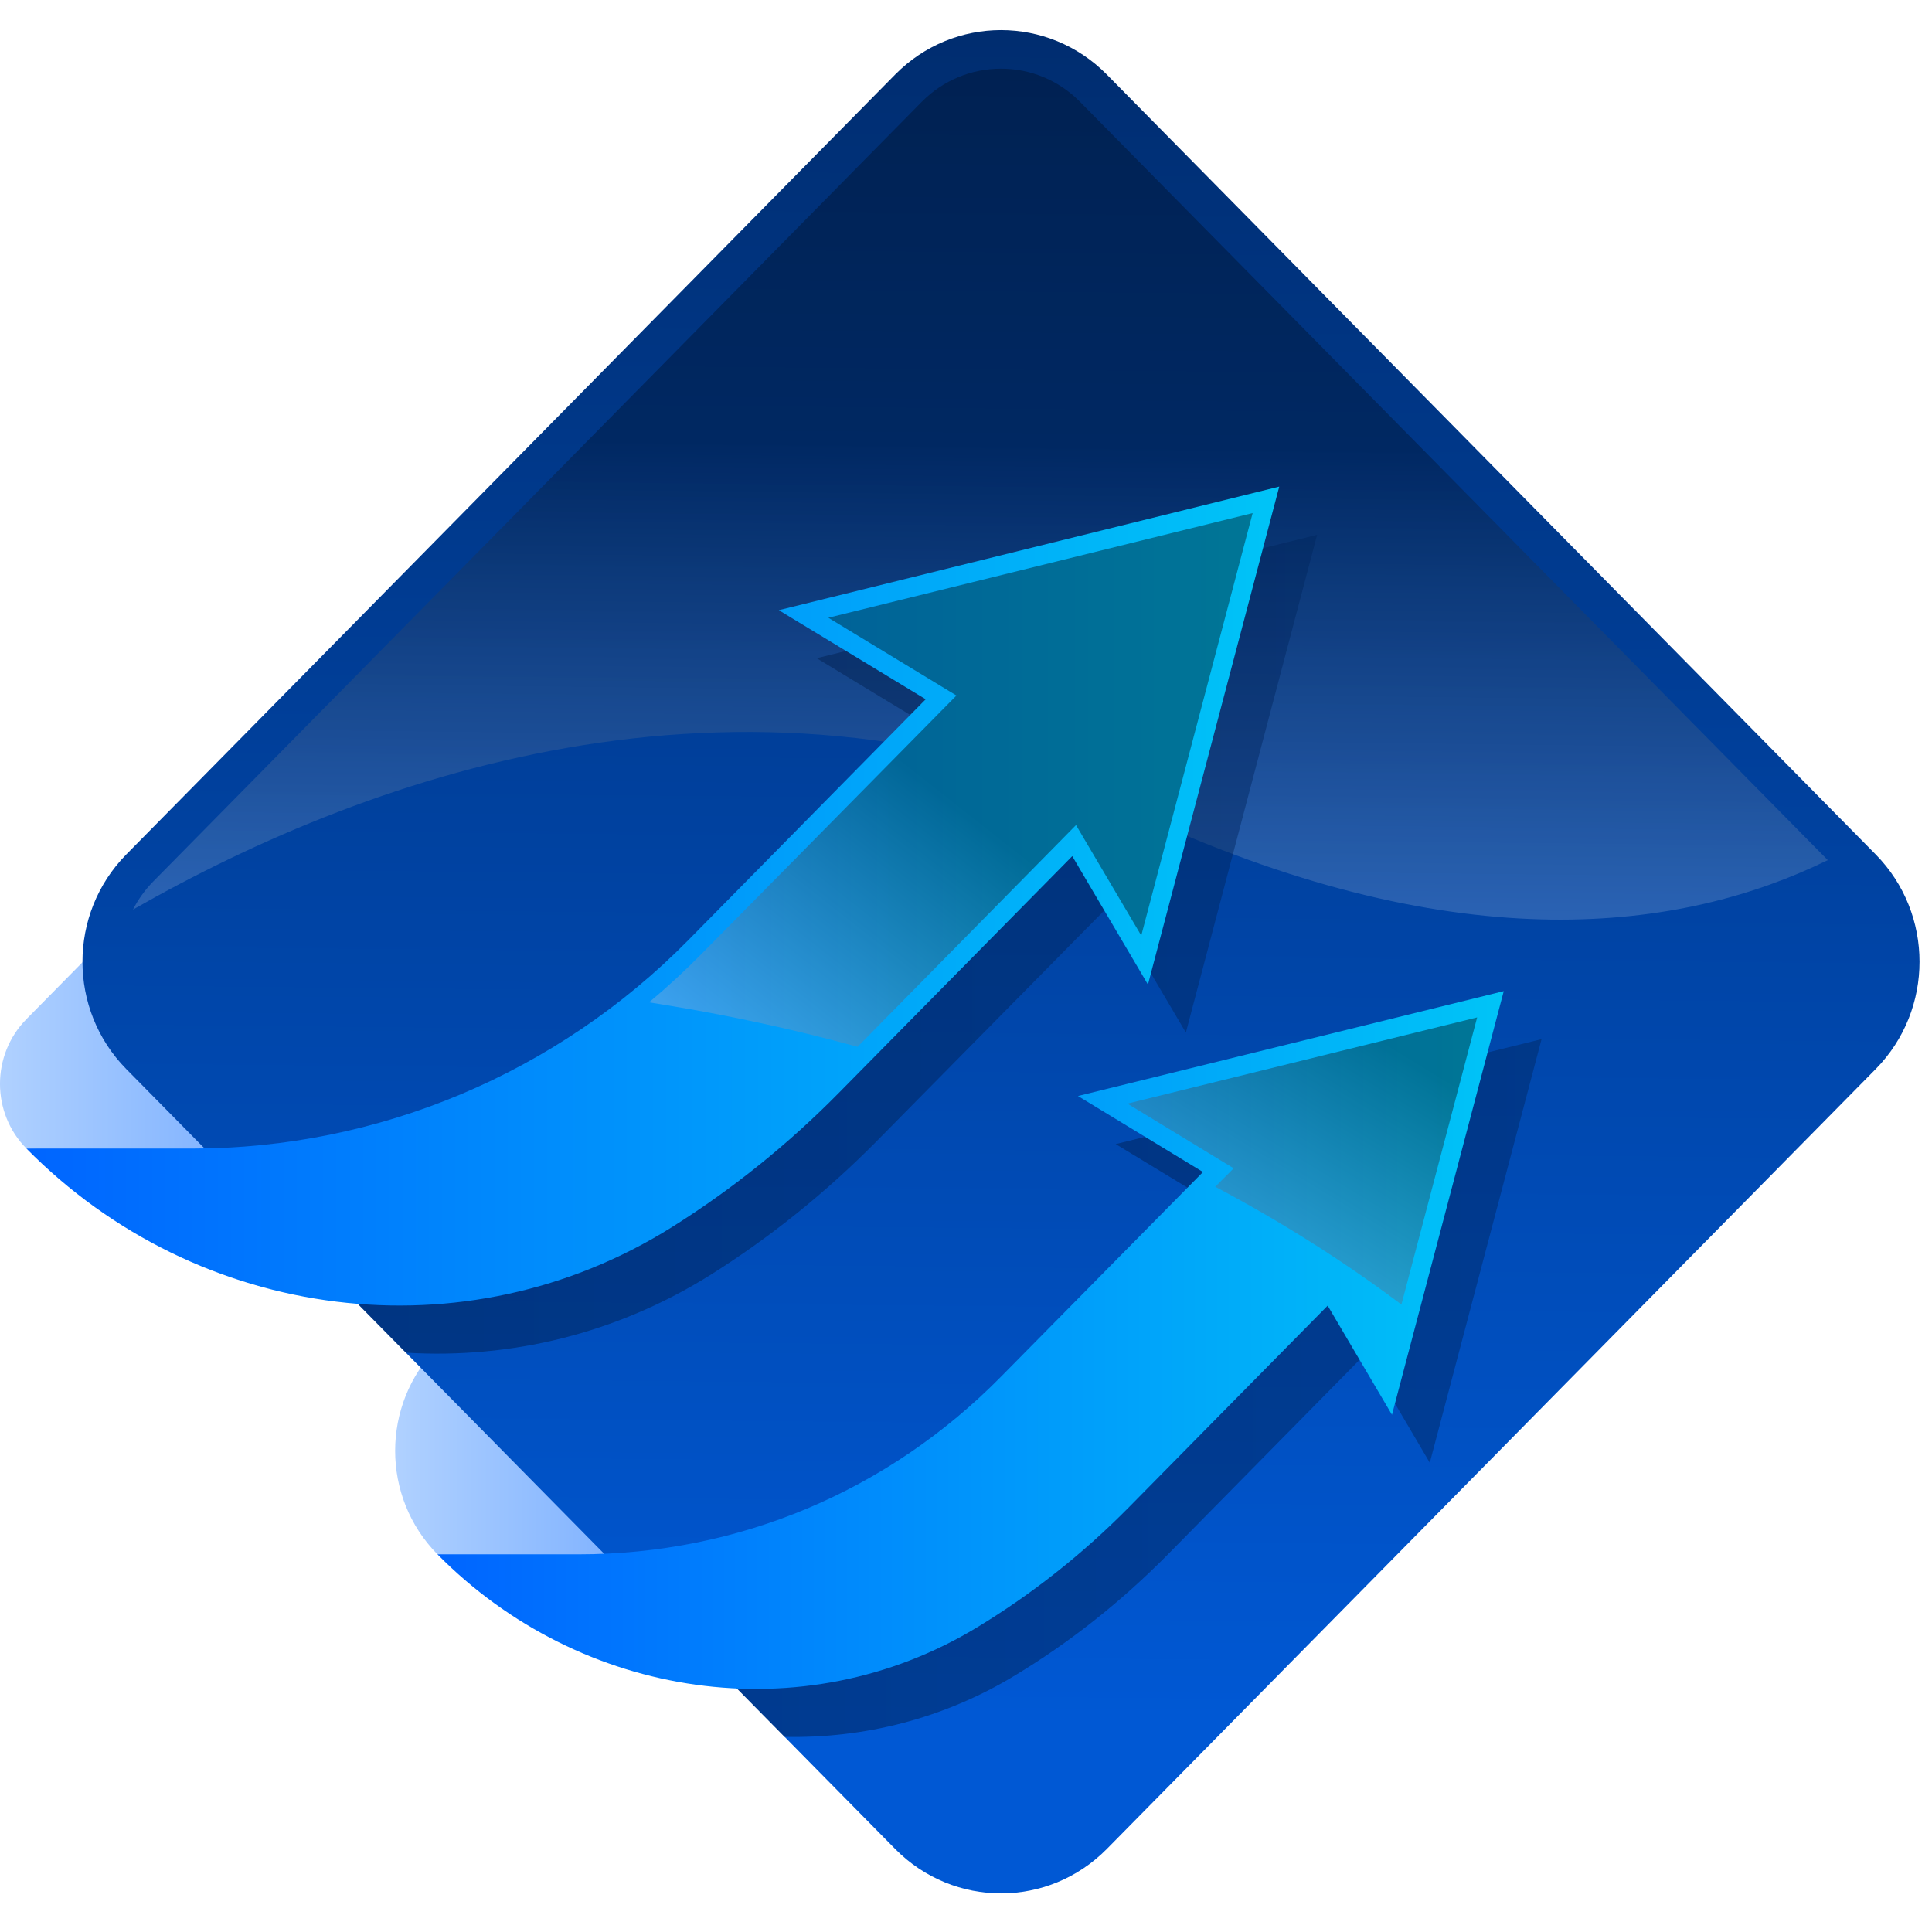
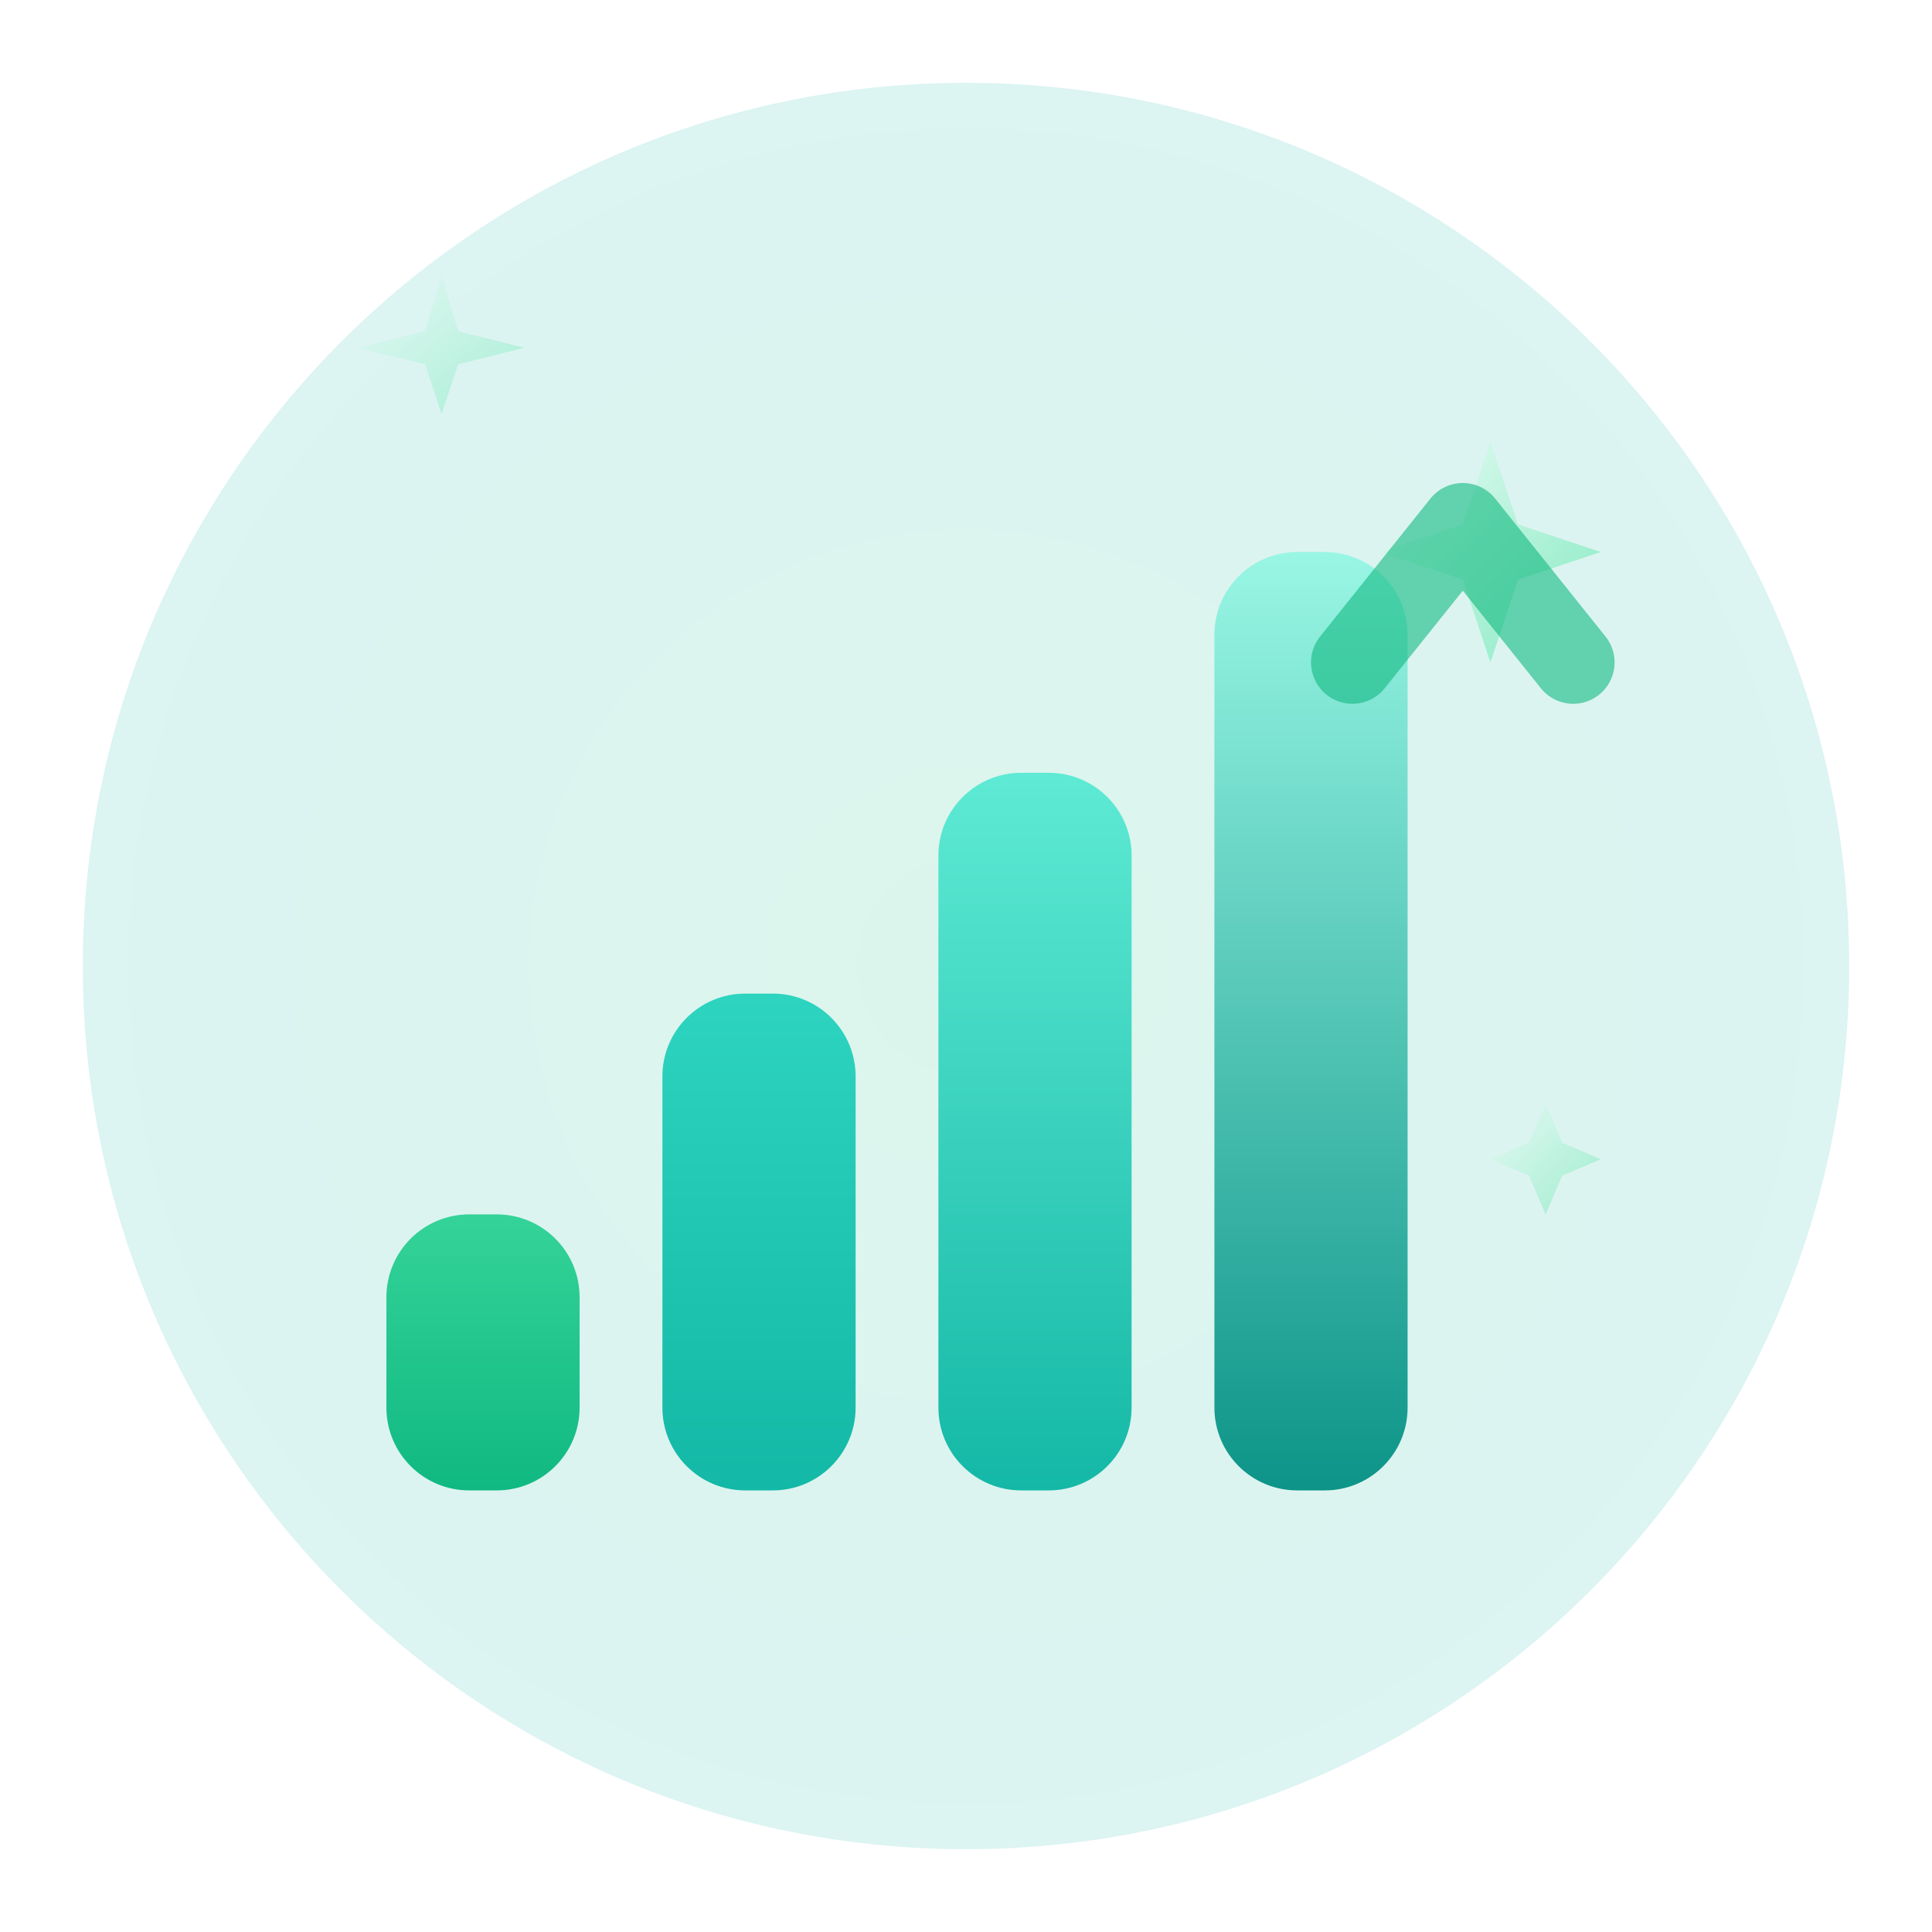
<svg xmlns="http://www.w3.org/2000/svg" width="35" height="35" viewBox="0 0 35 35" fill="none">
-   <path d="M7.925 28.158C6.903 27.122 6.903 25.443 7.925 24.407L9.749 22.557L15.297 28.349L11.826 29.25L7.925 28.158Z" fill="url(#paint0_linear_3363_47878)" />
-   <path d="M0.479 20.807C-0.16 20.16 -0.16 19.11 0.479 18.462L3.05 15.854L8.357 21.237L0.479 20.807Z" fill="url(#paint1_linear_3363_47878)" />
-   <path d="M33.982 19.365L20.049 33.498C18.99 34.568 17.278 34.568 16.219 33.498L2.286 19.365C1.23 18.291 1.23 16.555 2.286 15.481L16.219 1.348C17.278 0.278 18.99 0.278 20.049 1.348L33.982 15.481C35.038 16.555 35.038 18.291 33.982 19.365Z" fill="url(#paint2_linear_3363_47878)" />
-   <path opacity="0.28" d="M33.112 15.582C30.465 16.879 26.474 17.405 20.798 14.836C13.626 11.593 6.809 13.967 2.409 16.478C2.502 16.297 2.622 16.126 2.773 15.972L16.703 1.84C17.085 1.456 17.594 1.244 18.133 1.244C18.673 1.244 19.182 1.456 19.564 1.843L33.112 15.582Z" fill="url(#paint3_linear_3363_47878)" />
-   <g opacity="0.44">
-     <path d="M27.927 18.825L25.902 26.499L24.74 24.523L21.144 28.173C20.305 29.02 19.381 29.753 18.387 30.352C17.094 31.137 15.647 31.496 14.213 31.465L11.79 29.006C14.447 28.856 16.919 27.741 18.817 25.816L22.481 22.103L20.212 20.726L27.927 18.825Z" fill="url(#paint4_linear_3363_47878)" />
-     <path d="M23.861 9.689L21.483 18.706L20.114 16.384L15.889 20.666C14.964 21.604 13.947 22.42 12.864 23.1C11.165 24.163 9.244 24.621 7.353 24.505L4.558 21.67C7.789 21.569 10.866 20.227 13.159 17.901L17.456 13.539L14.795 11.924L23.861 9.689Z" fill="url(#paint5_linear_3363_47878)" />
+   <circle cx="17.5" cy="17.5" r="16" fill="url(#glow)" opacity="0.15" />
+   <g transform="translate(7, 8)">
+     <rect x="0" y="14" width="3.5" height="5" rx="1.5" fill="url(#gradient1)">
+       <animate attributeName="height" values="5;6;5" dur="2s" repeatCount="indefinite" />
+       <animate attributeName="y" values="14;13;14" dur="2s" repeatCount="indefinite" />
+     </rect>
+     <rect x="5" y="10" width="3.5" height="9" rx="1.5" fill="url(#gradient2)">
+       <animate attributeName="height" values="9;10;9" dur="2s" begin="0.2s" repeatCount="indefinite" />
+       <animate attributeName="y" values="10;9;10" dur="2s" begin="0.2s" repeatCount="indefinite" />
+     </rect>
+     <rect x="10" y="6" width="3.5" height="13" rx="1.5" fill="url(#gradient3)">
+       <animate attributeName="height" values="13;14;13" dur="2s" begin="0.4s" repeatCount="indefinite" />
+       <animate attributeName="y" values="6;5;6" dur="2s" begin="0.4s" repeatCount="indefinite" />
+     </rect>
+     <rect x="15" y="2" width="3.5" height="17" rx="1.5" fill="url(#gradient4)">
+       <animate attributeName="height" values="17;18;17" dur="2s" begin="0.6s" repeatCount="indefinite" />
+       <animate attributeName="y" values="2;1;2" dur="2s" begin="0.6s" repeatCount="indefinite" />
+     </rect>
  </g>
-   <path d="M27.242 17.955L25.217 25.63L24.052 23.653L20.456 27.3C19.618 28.15 18.693 28.88 17.701 29.481C14.556 31.388 10.516 30.786 7.925 28.158H10.479C13.371 28.158 16.087 27.017 18.132 24.942L21.793 21.232L19.528 19.855L27.242 17.955Z" fill="url(#paint6_linear_3363_47878)" />
-   <path d="M23.175 8.815L20.796 17.836L19.425 15.51L15.199 19.796C14.275 20.734 13.26 21.548 12.175 22.229C8.437 24.576 3.587 23.96 0.479 20.807H3.48C6.852 20.807 10.086 19.448 12.471 17.03L16.77 12.668L14.109 11.054L23.175 8.815Z" fill="url(#paint7_linear_3363_47878)" />
-   <g opacity="0.5">
-     <path opacity="0.78" d="M26.76 18.431L25.388 23.633C24.367 22.866 23.239 22.148 22.015 21.499L22.349 21.165L20.424 19.993L26.76 18.431Z" fill="url(#paint8_linear_3363_47878)" />
-     <path opacity="0.78" d="M22.693 9.295L20.675 16.949L19.493 14.947L15.536 18.964C14.594 18.706 13.625 18.486 12.631 18.305C12.339 18.253 12.046 18.204 11.758 18.158C12.088 17.883 12.408 17.587 12.714 17.276L17.327 12.6L15.006 11.191L22.693 9.295Z" fill="url(#paint9_linear_3363_47878)" />
+   <g opacity="0.8">
+     <path d="M27 8L27.5 9.5L29 10L27.5 10.5L27 12L26.5 10.5L25 10L26.5 9.5L27 8Z" fill="url(#sparkle)">
+       <animate attributeName="opacity" values="0.8;1;0.8" dur="3s" repeatCount="indefinite" />
+     </path>
+     <path d="M8 5L8.3 6L9.5 6.3L8.3 6.6L8 7.5L7.7 6.6L6.5 6.3L7.7 6L8 5Z" fill="url(#sparkle)" opacity="0.6">
+       <animate attributeName="opacity" values="0.6;0.9;0.6" dur="2.5s" begin="0.5s" repeatCount="indefinite" />
+     </path>
+     <path d="M28 20L28.3 20.7L29 21L28.3 21.3L28 22L27.7 21.3L27 21L27.7 20.7L28 20Z" fill="url(#sparkle)" opacity="0.7">
+       <animate attributeName="opacity" values="0.7;1;0.7" dur="2s" begin="1s" repeatCount="indefinite" />
+     </path>
  </g>
+   <path d="M24.5 12L26.5 9.5L28.5 12" stroke="url(#accent)" stroke-width="1.5" stroke-linecap="round" stroke-linejoin="round" opacity="0.6" />
  <defs>
-     <linearGradient id="paint0_linear_3363_47878" x1="7.159" y1="25.903" x2="15.297" y2="25.903" gradientUnits="userSpaceOnUse">
-       <stop stop-color="#B0D1FF" />
-       <stop offset="1" stop-color="#4F93FF" />
+     <radialGradient id="glow">
+       <stop offset="0%" stop-color="#10B981" />
+       <stop offset="100%" stop-color="#14B8A6" />
+     </radialGradient>
+     <linearGradient id="gradient1" x1="1.75" y1="14" x2="1.75" y2="19" gradientUnits="userSpaceOnUse">
+       <stop offset="0%" stop-color="#34D399" />
+       <stop offset="100%" stop-color="#10B981" />
    </linearGradient>
-     <linearGradient id="paint1_linear_3363_47878" x1="-0" y1="18.545" x2="8.357" y2="18.545" gradientUnits="userSpaceOnUse">
-       <stop stop-color="#B0D1FF" />
-       <stop offset="1" stop-color="#4F93FF" />
+     <linearGradient id="gradient2" x1="6.75" y1="10" x2="6.75" y2="19" gradientUnits="userSpaceOnUse">
+       <stop offset="0%" stop-color="#2DD4BF" />
+       <stop offset="100%" stop-color="#14B8A6" />
    </linearGradient>
-     <linearGradient id="paint2_linear_3363_47878" x1="18.006" y1="31.096" x2="18.36" y2="-5.689" gradientUnits="userSpaceOnUse">
-       <stop stop-color="#0058D4" />
-       <stop offset="1" stop-color="#00245B" />
+     <linearGradient id="gradient3" x1="11.75" y1="6" x2="11.75" y2="19" gradientUnits="userSpaceOnUse">
+       <stop offset="0%" stop-color="#5EEAD4" />
+       <stop offset="100%" stop-color="#14B8A6" />
    </linearGradient>
-     <linearGradient id="paint3_linear_3363_47878" x1="17.854" y1="8.043" x2="17.736" y2="17.864" gradientUnits="userSpaceOnUse">
-       <stop />
-       <stop offset="1" stop-color="#B0D1FF" />
+     <linearGradient id="gradient4" x1="16.75" y1="2" x2="16.75" y2="19" gradientUnits="userSpaceOnUse">
+       <stop offset="0%" stop-color="#99F6E4" />
+       <stop offset="100%" stop-color="#0D9488" />
    </linearGradient>
-     <linearGradient id="paint4_linear_3363_47878" x1="11.79" y1="25.146" x2="27.927" y2="25.146" gradientUnits="userSpaceOnUse">
-       <stop stop-color="#001334" />
-       <stop offset="1" stop-color="#00245B" />
+     <linearGradient id="sparkle" x1="0%" y1="0%" x2="100%" y2="100%">
+       <stop offset="0%" stop-color="#ECFDF5" />
+       <stop offset="100%" stop-color="#6EE7B7" />
    </linearGradient>
-     <linearGradient id="paint5_linear_3363_47878" x1="4.558" y1="17.106" x2="23.861" y2="17.106" gradientUnits="userSpaceOnUse">
-       <stop stop-color="#001334" />
-       <stop offset="1" stop-color="#00245B" />
-     </linearGradient>
-     <linearGradient id="paint6_linear_3363_47878" x1="7.925" y1="24.275" x2="27.242" y2="24.275" gradientUnits="userSpaceOnUse">
-       <stop stop-color="#0065FF" />
-       <stop offset="1" stop-color="#00C4F7" />
-     </linearGradient>
-     <linearGradient id="paint7_linear_3363_47878" x1="0.479" y1="16.233" x2="23.175" y2="16.233" gradientUnits="userSpaceOnUse">
-       <stop stop-color="#0065FF" />
-       <stop offset="1" stop-color="#00C4F7" />
-     </linearGradient>
-     <linearGradient id="paint8_linear_3363_47878" x1="24.758" y1="18.693" x2="20.955" y2="24.921" gradientUnits="userSpaceOnUse">
-       <stop />
-       <stop offset="1" stop-color="#B0D1FF" />
-     </linearGradient>
-     <linearGradient id="paint9_linear_3363_47878" x1="17.413" y1="14.629" x2="12.923" y2="20.32" gradientUnits="userSpaceOnUse">
-       <stop />
-       <stop offset="1" stop-color="#B0D1FF" />
+     <linearGradient id="accent" x1="24.5" y1="9.5" x2="28.5" y2="9.5">
+       <stop offset="0%" stop-color="#10B981" />
+       <stop offset="100%" stop-color="#14B8A6" />
    </linearGradient>
  </defs>
</svg>
